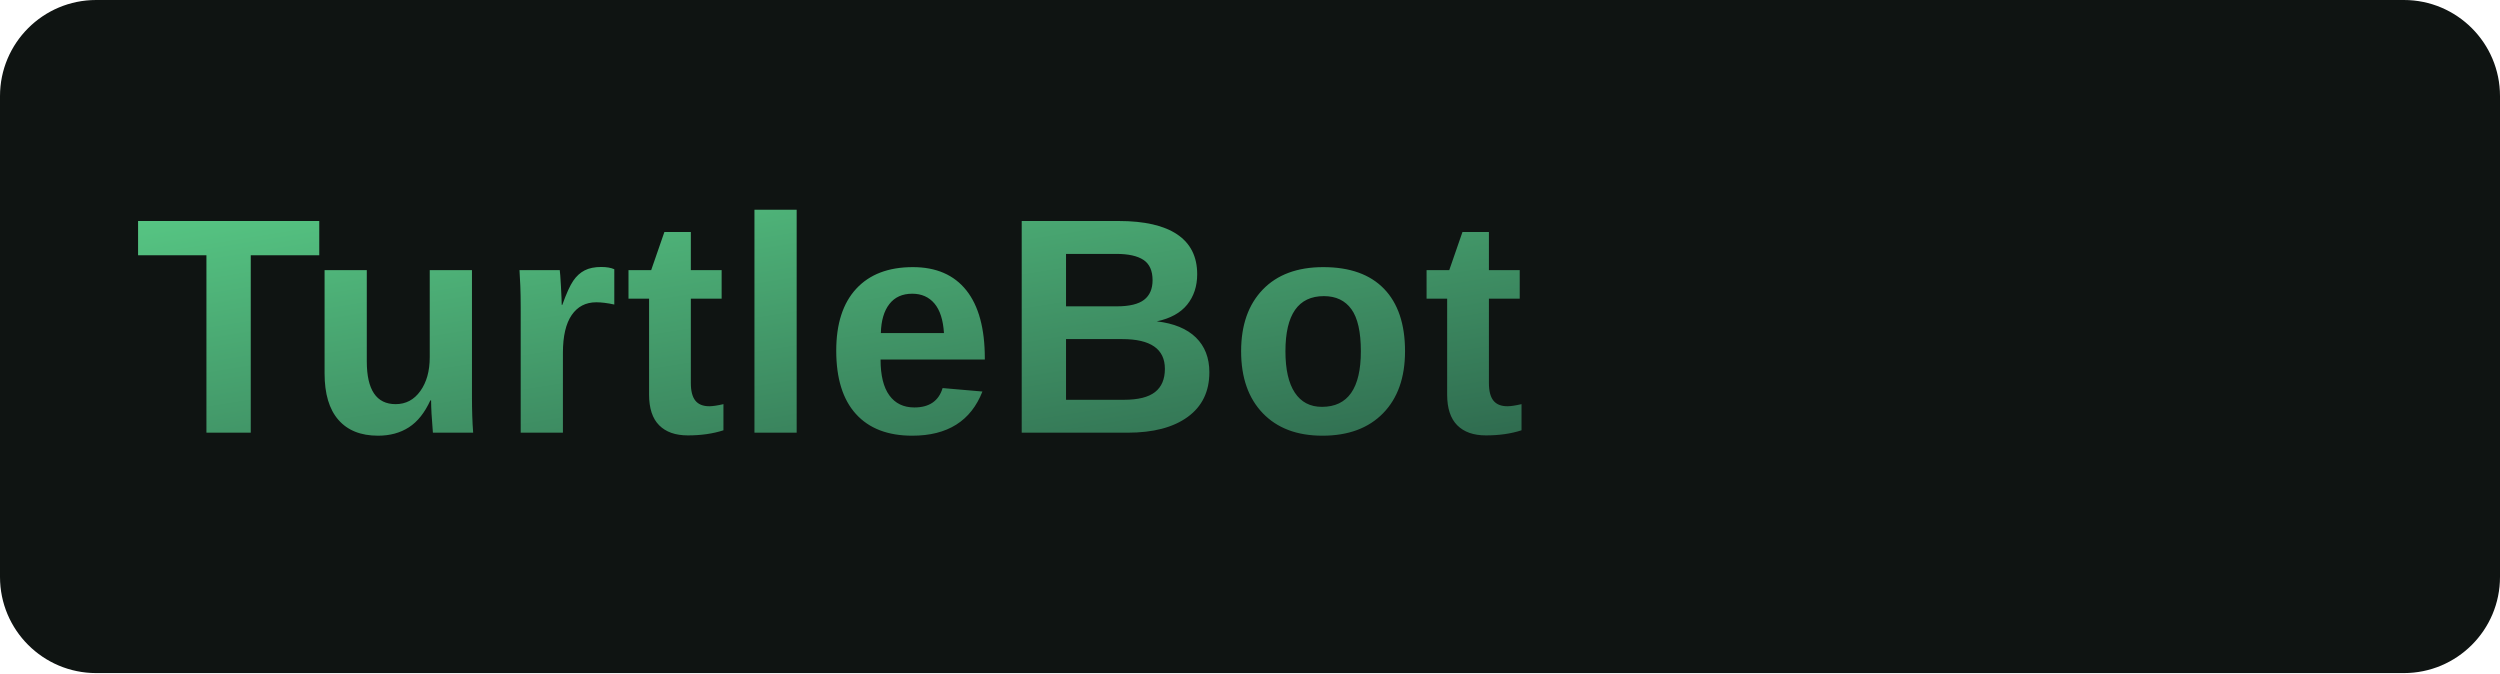
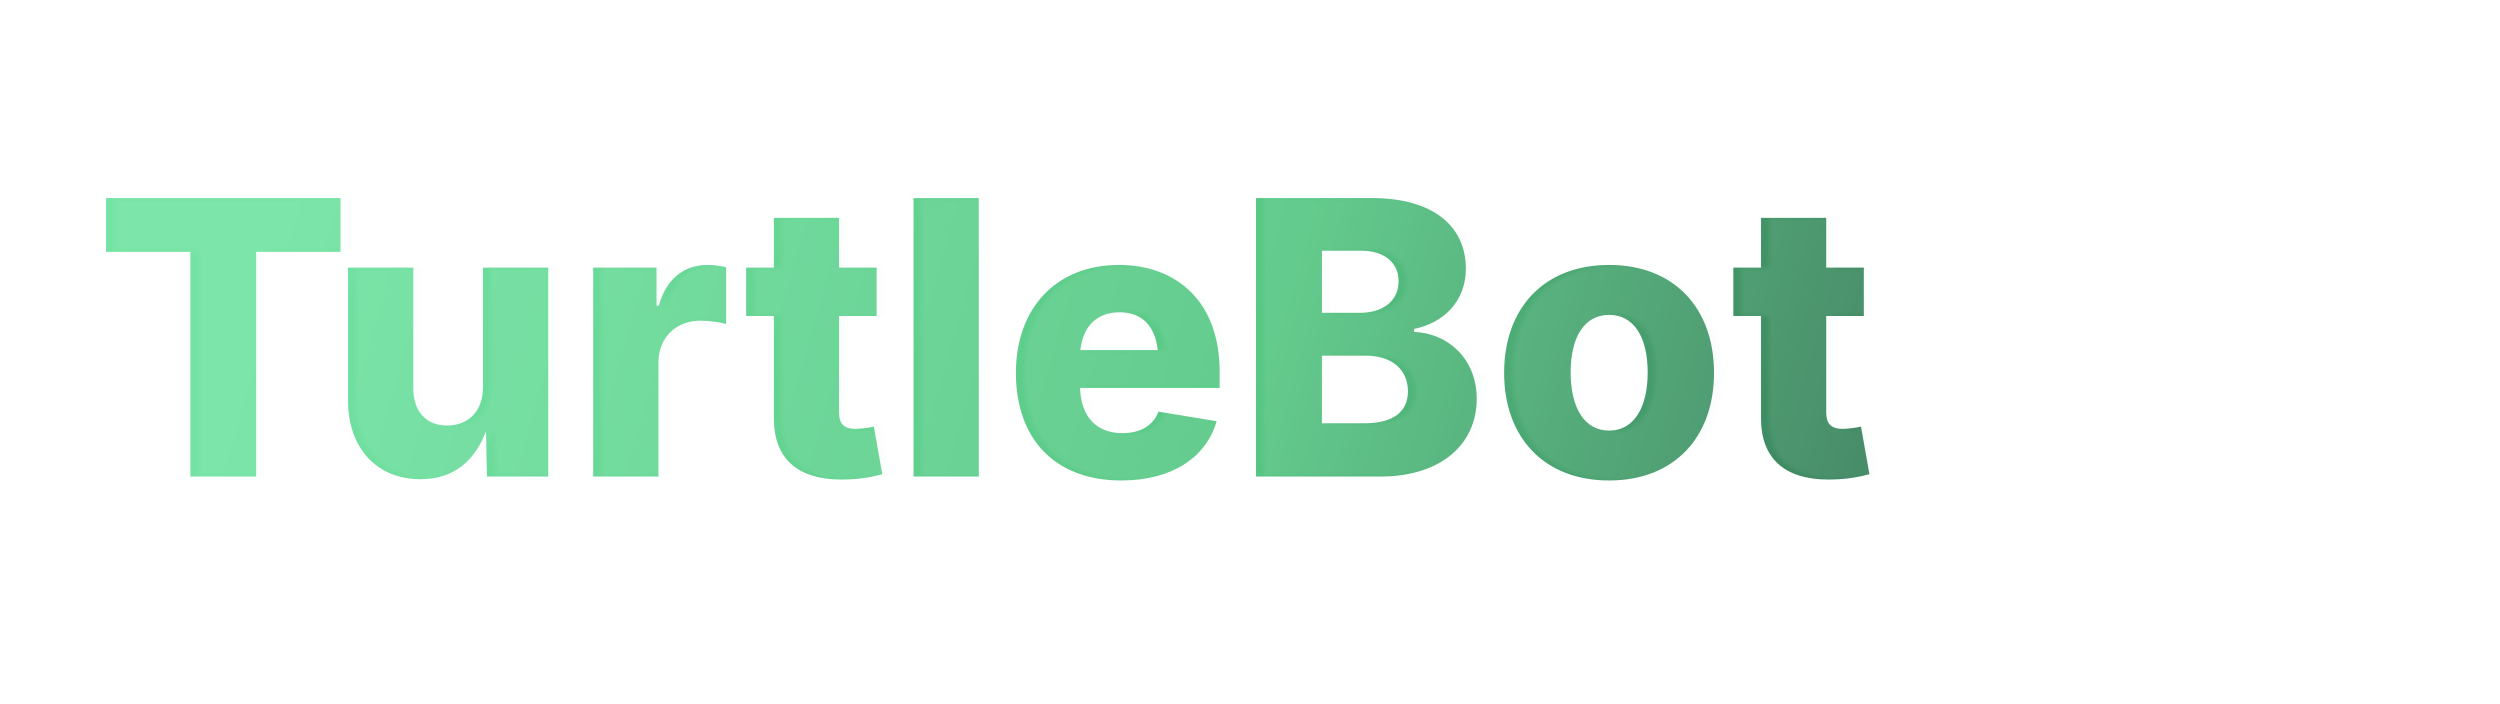
- <svg xmlns="http://www.w3.org/2000/svg" width="520" height="140" viewBox="0 0 520 140" fill="none">
+ <svg xmlns="http://www.w3.org/2000/svg" width="640" height="180" viewBox="0 0 640 180" fill="none">
  <defs>
-     <linearGradient id="tb-grad" x1="0" y1="0" x2="1" y2="1">
-       <stop offset="0%" stop-color="#57C784" />
+     <linearGradient id="tb-grad" x1="80" y1="25" x2="520" y2="150" gradientUnits="userSpaceOnUse">
+       <stop offset="0%" stop-color="#72E3A3" />
+       <stop offset="55%" stop-color="#57C784" />
      <stop offset="100%" stop-color="#2F6B4F" />
    </linearGradient>
+     <filter id="soft" x="0" y="0" width="640" height="180" filterUnits="userSpaceOnUse" color-interpolation-filters="sRGB">
+       <feGaussianBlur stdDeviation="0.6" />
+     </filter>
  </defs>
-   <rect x="0" y="0" width="520" height="140" rx="20" fill="#0F1412" />
-   <text x="28" y="90" fill="url(#tb-grad)" font-family="Arial, Helvetica, sans-serif" font-size="64" font-weight="700" letter-spacing="1.2">TurtleBot</text>
+   <text x="24" y="122" fill="url(#tb-grad)" font-family="Inter, Avenir Next, Segoe UI, Arial, sans-serif" font-size="98" font-weight="800" letter-spacing="0.5">TurtleBot</text>
+   <text x="26" y="122" fill="#D8F3DF" fill-opacity="0.10" filter="url(#soft)" font-family="Inter, Avenir Next, Segoe UI, Arial, sans-serif" font-size="98" font-weight="800" letter-spacing="0.5">TurtleBot</text>
</svg>
